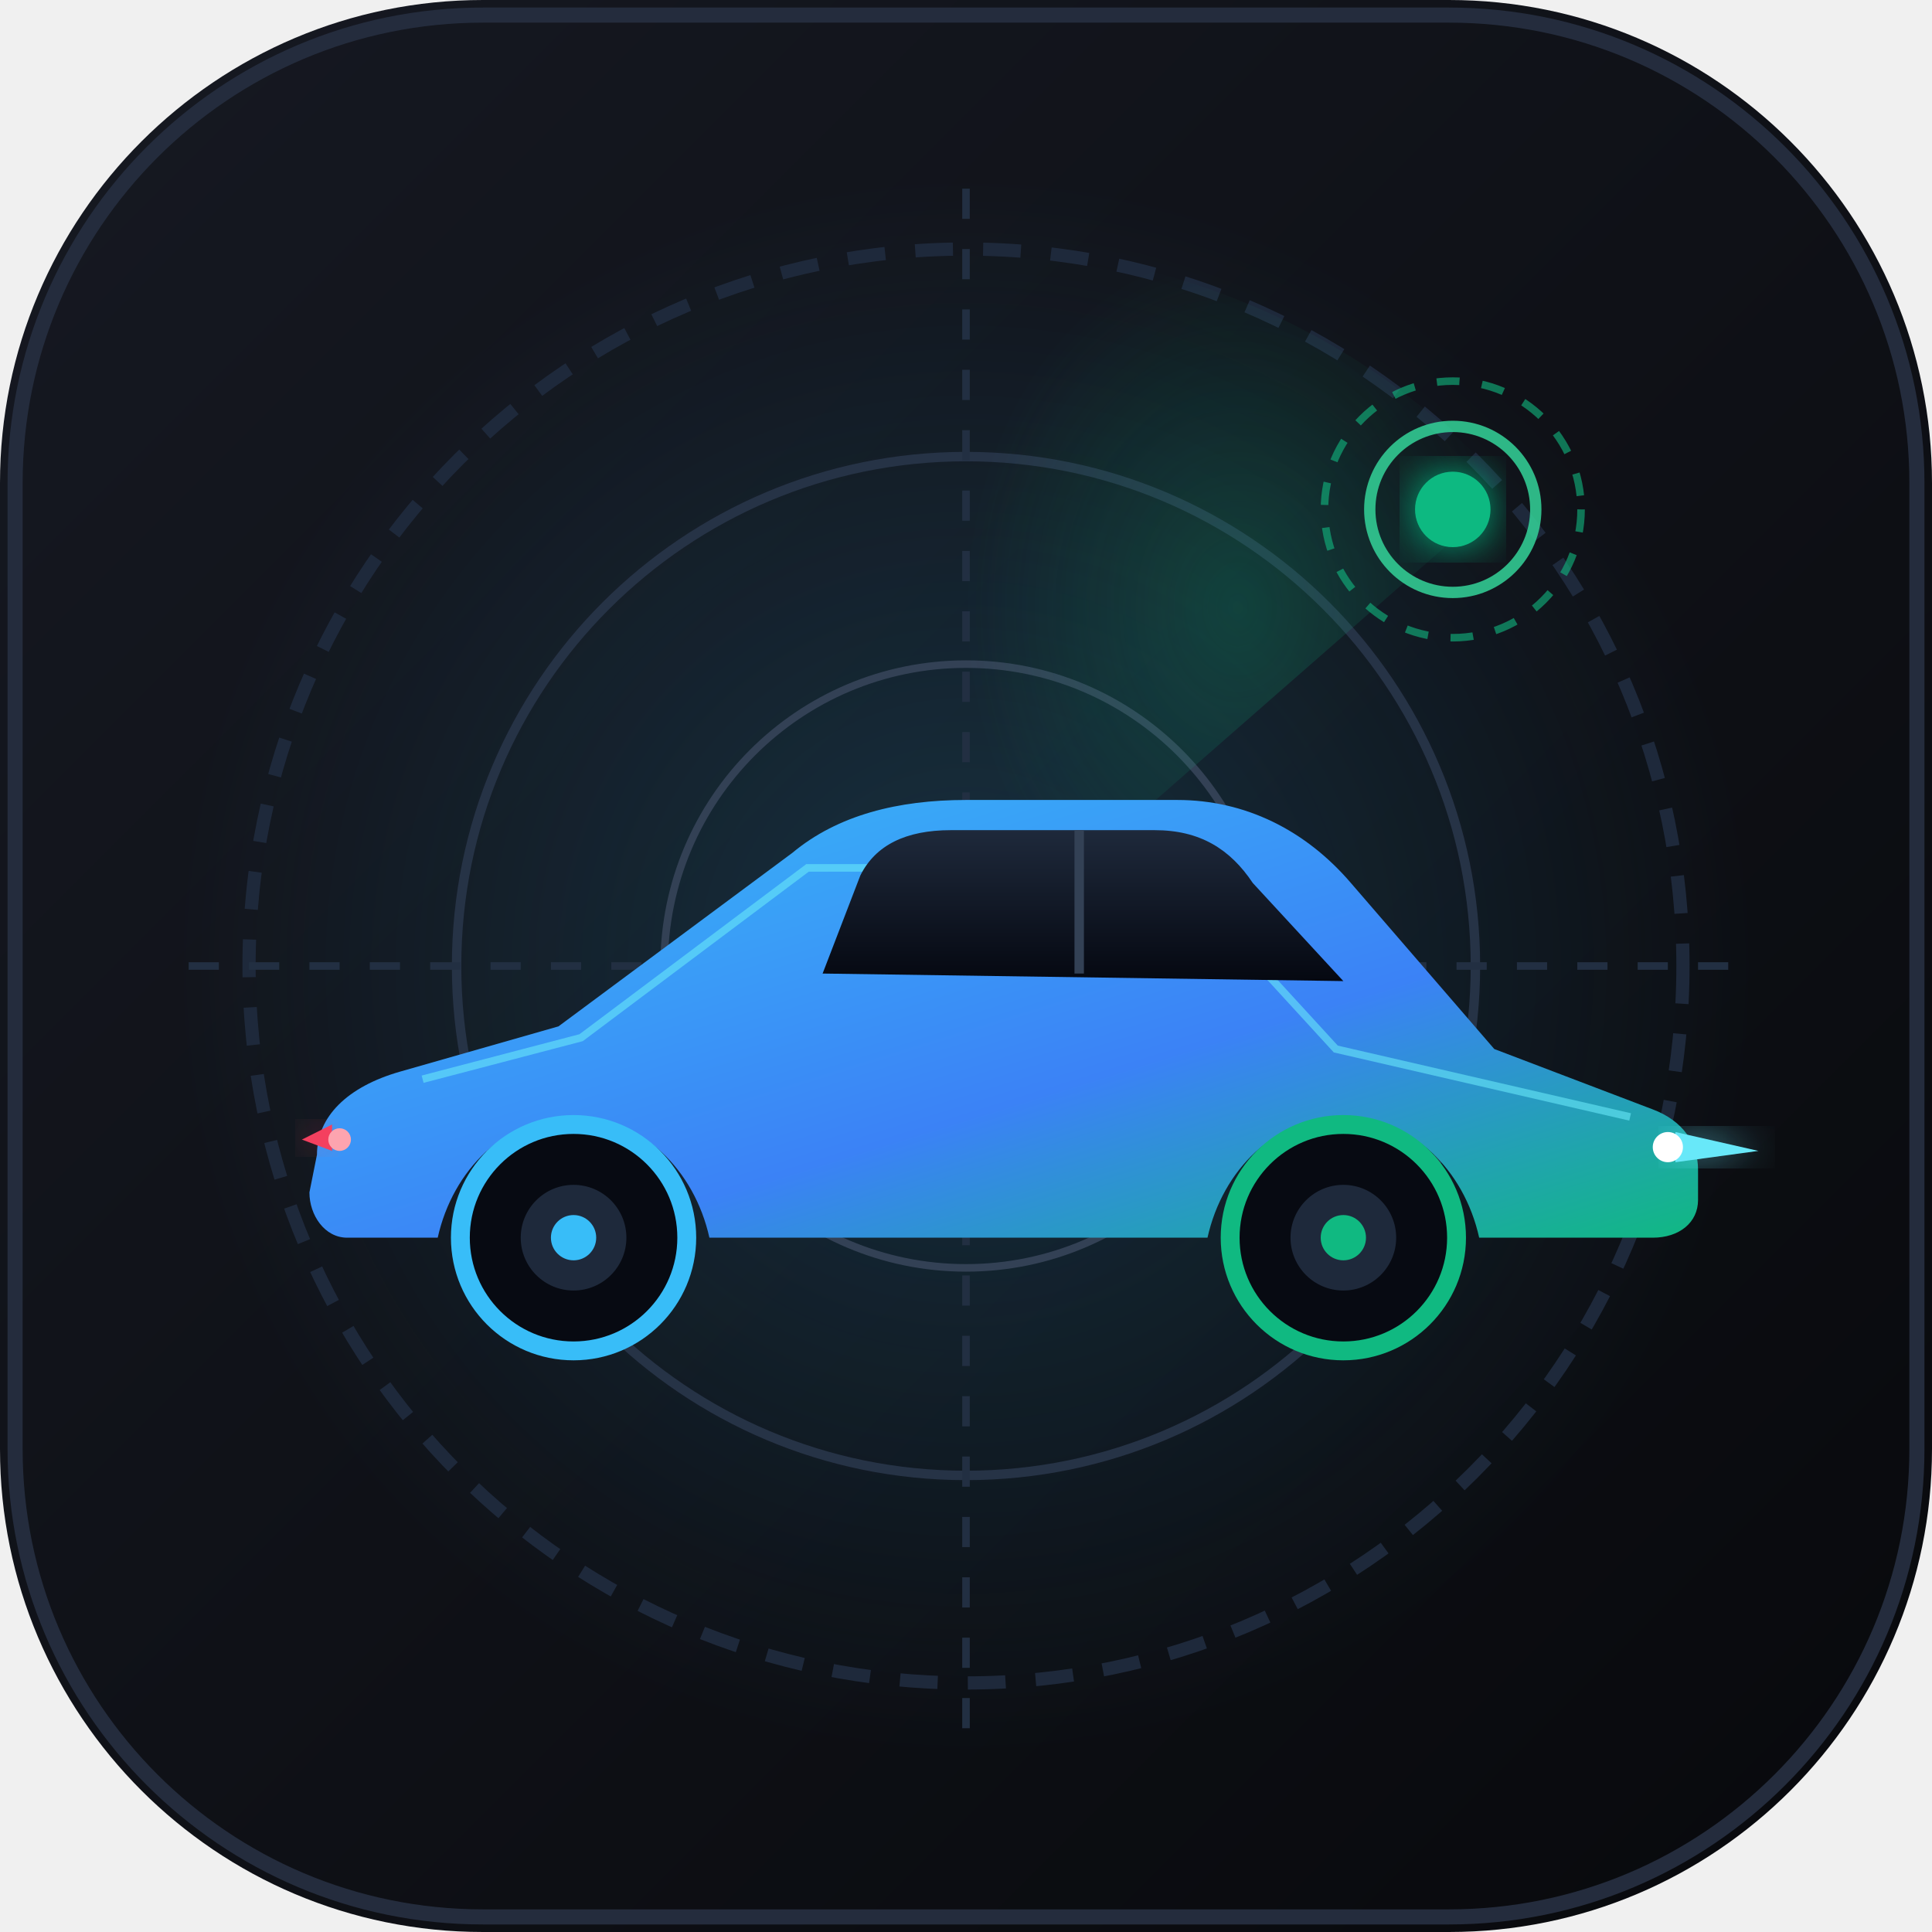
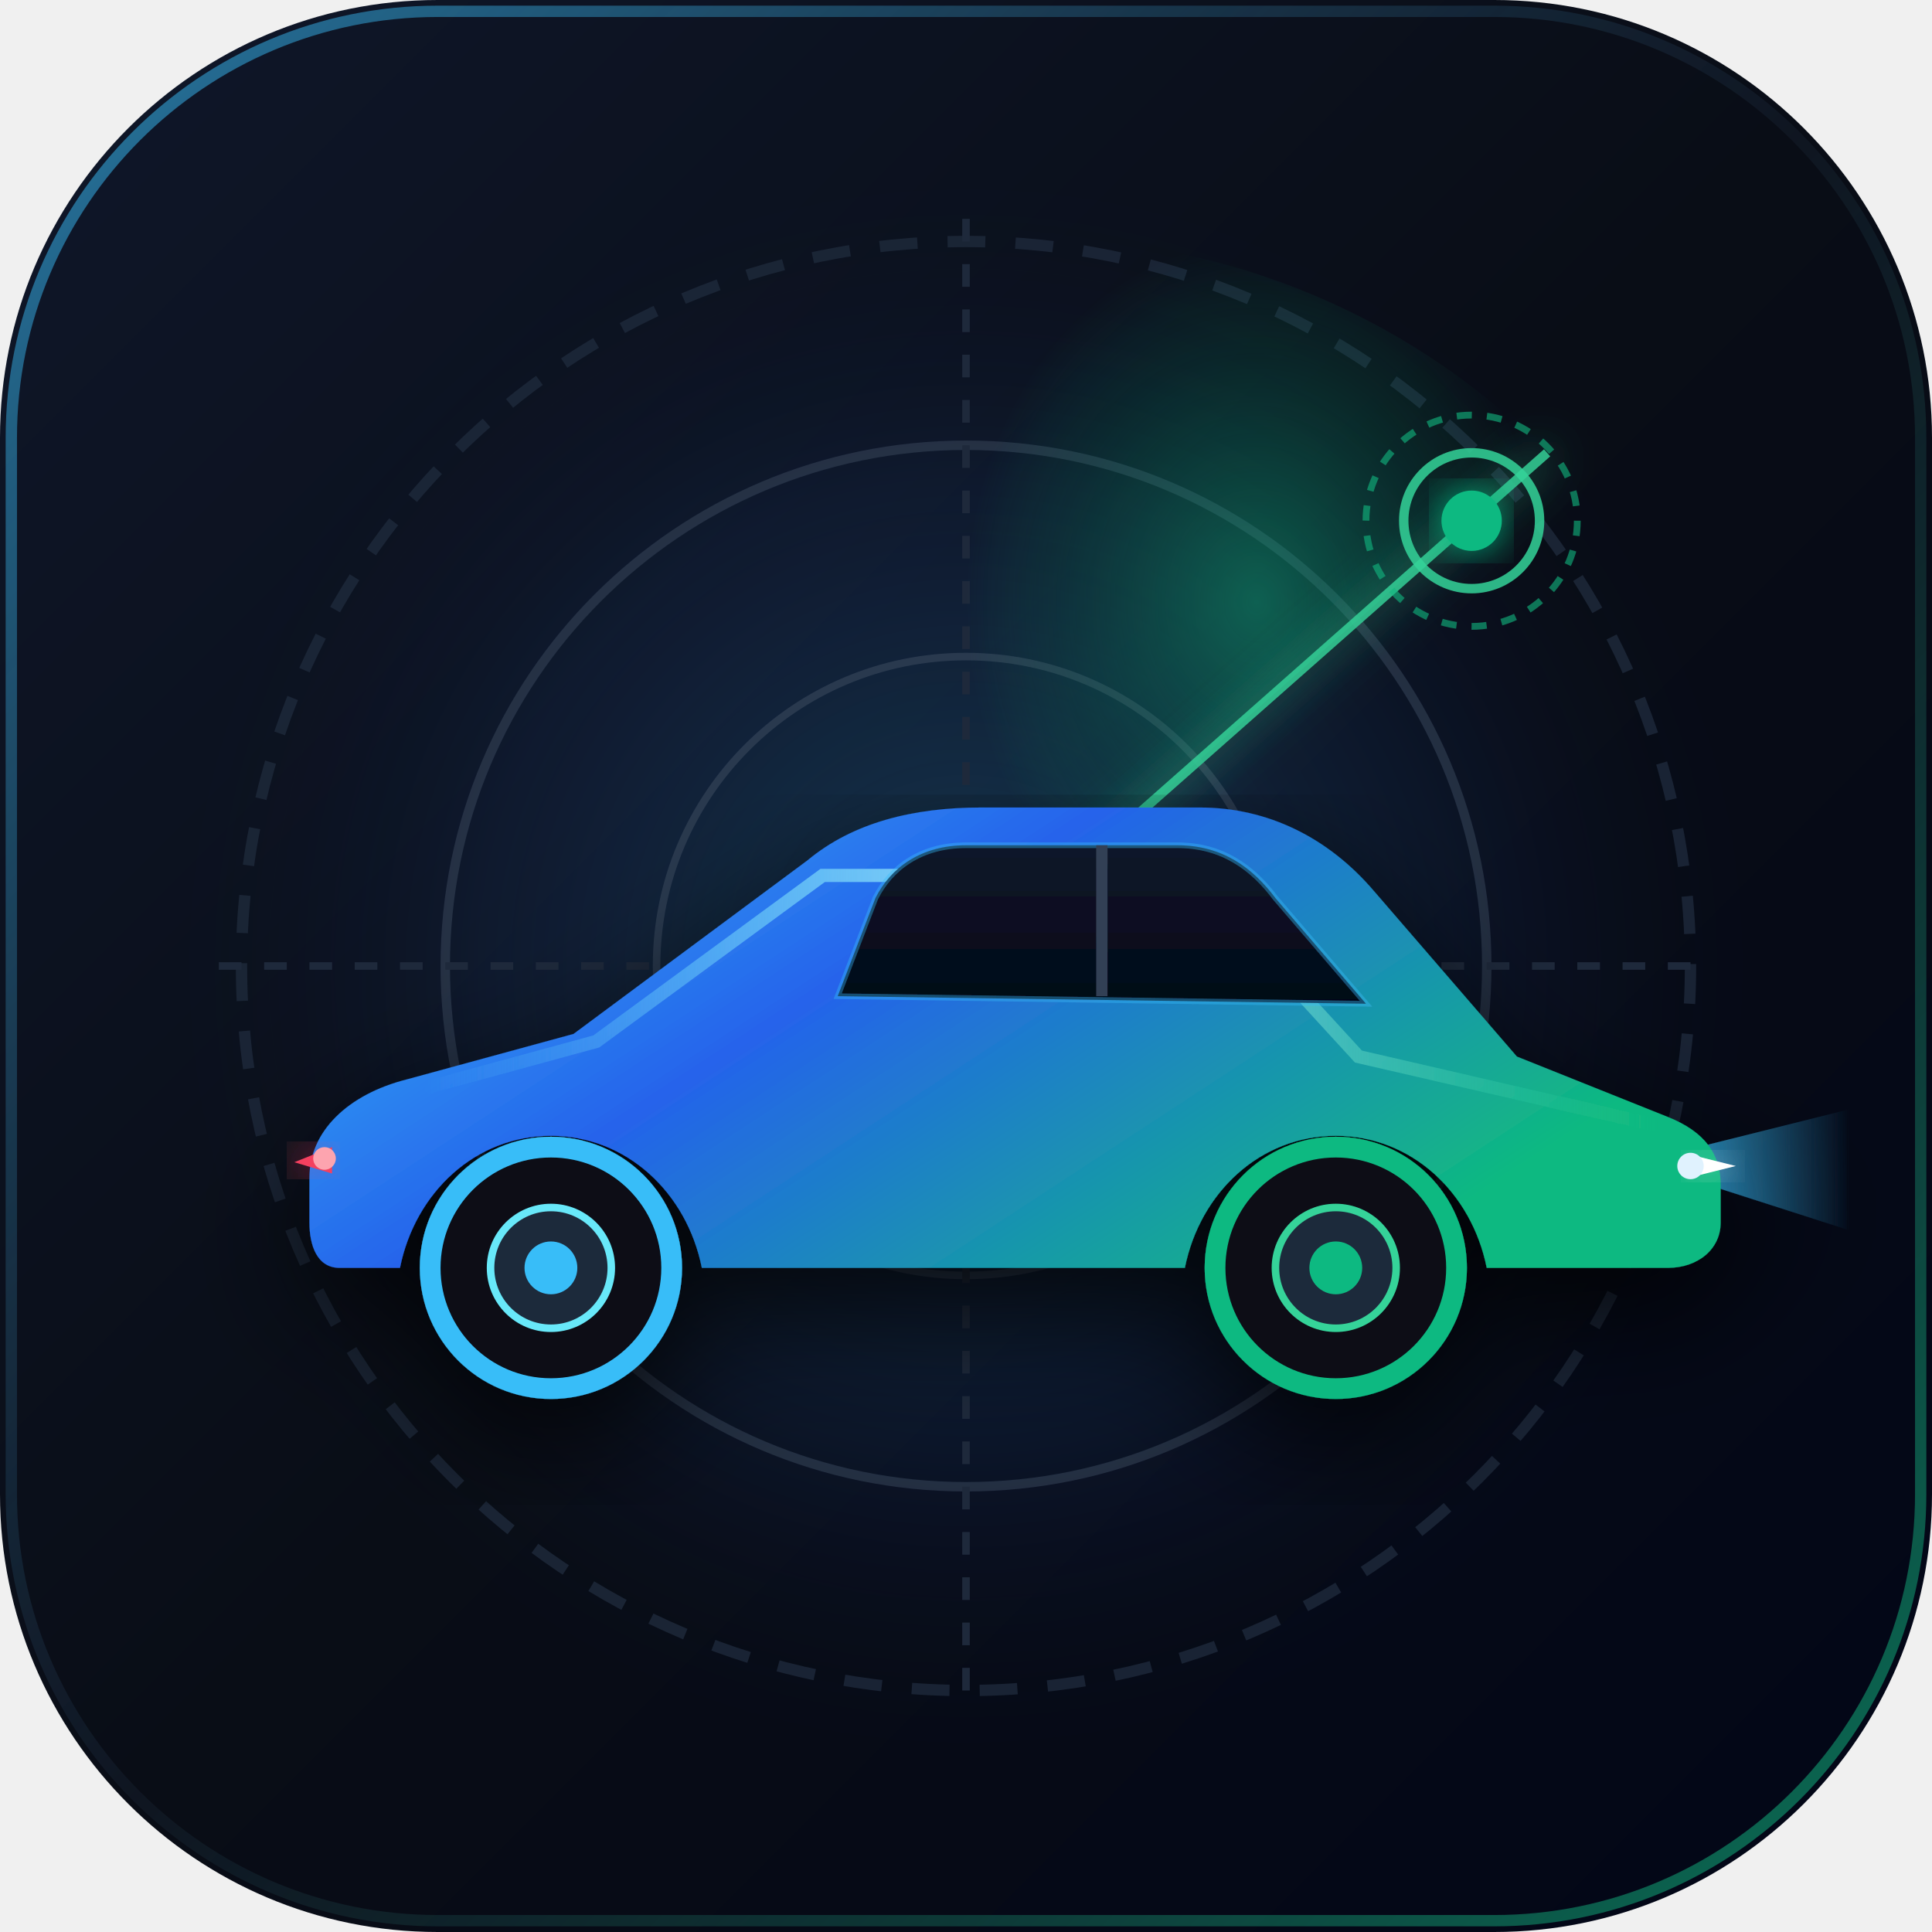
<svg xmlns="http://www.w3.org/2000/svg" viewBox="0 0 512 512" width="512" height="512">
  <defs>
    <linearGradient id="bgGrad" x1="0%" y1="0%" x2="100%" y2="100%">
-       <stop offset="0%" stop-color="#161922" />
-       <stop offset="100%" stop-color="#08090C" />
+       <stop offset="0%" stop-color="#0F172A" />
+       <stop offset="50%" stop-color="#090D16" />
+       <stop offset="100%" stop-color="#020617" />
    </linearGradient>
-     <linearGradient id="carGrad" x1="0%" y1="0%" x2="100%" y2="100%">
+     <linearGradient id="borderGrad" x1="0%" y1="0%" x2="100%" y2="100%">
+       <stop offset="0%" stop-color="#38BDF8" stop-opacity="0.6" />
+       <stop offset="50%" stop-color="#1E293B" stop-opacity="0.3" />
+       <stop offset="100%" stop-color="#10B981" stop-opacity="0.6" />
+     </linearGradient>
+     <radialGradient id="radarSweep" cx="50%" cy="50%" r="50%">
+       <stop offset="0%" stop-color="#10B981" stop-opacity="0.45" />
+       <stop offset="70%" stop-color="#059669" stop-opacity="0.15" />
+       <stop offset="100%" stop-color="#10B981" stop-opacity="0" />
+     </radialGradient>
+     <radialGradient id="centerGlow" cx="50%" cy="50%" r="50%">
+       <stop offset="0%" stop-color="#38BDF8" stop-opacity="0.25" />
+       <stop offset="60%" stop-color="#3B82F6" stop-opacity="0.08" />
+       <stop offset="100%" stop-color="#020617" stop-opacity="0" />
+     </radialGradient>
+     <linearGradient id="carBody" x1="0%" y1="0%" x2="100%" y2="50%">
      <stop offset="0%" stop-color="#38BDF8" />
-       <stop offset="60%" stop-color="#3B82F6" />
+       <stop offset="45%" stop-color="#2563EB" />
      <stop offset="100%" stop-color="#10B981" />
    </linearGradient>
    <linearGradient id="glassGrad" x1="0%" y1="0%" x2="0%" y2="100%">
-       <stop offset="0%" stop-color="#1E293B" />
-       <stop offset="100%" stop-color="#050811" />
+       <stop offset="0%" stop-color="#0F172A" />
+       <stop offset="100%" stop-color="#020617" />
    </linearGradient>
-     <radialGradient id="radarGlow" cx="50%" cy="50%" r="50%">
-       <stop offset="0%" stop-color="#10B981" stop-opacity="0.35" />
-       <stop offset="100%" stop-color="#10B981" stop-opacity="0" />
-     </radialGradient>
-     <radialGradient id="centerGlow" cx="50%" cy="50%" r="50%">
-       <stop offset="0%" stop-color="#38BDF8" stop-opacity="0.18" />
+     <linearGradient id="speedline" x1="0%" y1="0%" x2="100%" y2="0%">
+       <stop offset="0%" stop-color="#67E8F9" stop-opacity="0" />
+       <stop offset="50%" stop-color="#A5F3FC" stop-opacity="0.9" />
+       <stop offset="100%" stop-color="#34D399" stop-opacity="0" />
+     </linearGradient>
+     <linearGradient id="headlightBeam" x1="0%" y1="50%" x2="100%" y2="50%">
+       <stop offset="0%" stop-color="#FFFFFF" stop-opacity="0.9" />
+       <stop offset="30%" stop-color="#38BDF8" stop-opacity="0.6" />
      <stop offset="100%" stop-color="#38BDF8" stop-opacity="0" />
-     </radialGradient>
-     <filter id="glow" x="-20%" y="-20%" width="140%" height="140%">
+     </linearGradient>
+     <filter id="glowLight" x="-20%" y="-20%" width="140%" height="140%">
      <feGaussianBlur stdDeviation="6" result="blur" />
      <feComposite in="SourceGraphic" in2="blur" operator="over" />
    </filter>
+     <filter id="shadowCar" x="-10%" y="-10%" width="120%" height="130%">
+       <feDropShadow dx="0" dy="12" stdDeviation="16" flood-color="#000000" flood-opacity="0.8" />
+     </filter>
  </defs>
-   <rect width="512" height="512" rx="128" fill="url(#bgGrad)" />
-   <rect width="504" height="504" x="4" y="4" rx="124" fill="none" stroke="#242C3D" stroke-width="4" />
-   <circle cx="256" cy="256" r="210" fill="url(#centerGlow)" />
-   <circle cx="256" cy="256" r="190" fill="none" stroke="#1E293B" stroke-width="3.5" stroke-dasharray="10 8" />
-   <circle cx="256" cy="256" r="135" fill="none" stroke="#263346" stroke-width="2.5" />
-   <circle cx="256" cy="256" r="80" fill="none" stroke="#334155" stroke-width="2" />
-   <line x1="256" y1="50" x2="256" y2="462" stroke="#222F42" stroke-width="2" stroke-dasharray="8 8" />
-   <line x1="50" y1="256" x2="462" y2="256" stroke="#222F42" stroke-width="2" stroke-dasharray="8 8" />
-   <path d="M256 256 L400 130 A190 190 0 0 0 256 66 Z" fill="url(#radarGlow)" opacity="0.65" />
-   <g transform="translate(0, 10)">
-     <path d="M84 296               C84 286 92 278 106 274               L148 262               L210 216               C222 206 238 202 256 202               L312 202               C330 202 346 210 358 224               L396 268               L438 284               C446 287 450 293 450 300               L450 308               C450 314 445 318 438 318               L392 318               C388 300 374 286 356 286               C338 286 324 300 320 318               L188 318               C184 300 170 286 152 286               C134 286 120 300 116 318               L92 318               C86 318 82 312 82 306               Z" fill="url(#carGrad)" />
-     <path d="M112 276 L154 265 L214 220 L310 220 L354 268 L432 286" fill="none" stroke="#67E8F9" stroke-width="2" opacity="0.6" />
-     <path d="M218 248               L228 222               C232 214 240 210 252 210               L306 210               C318 210 326 215 332 224               L356 250               Z" fill="url(#glassGrad)" />
-     <line x1="286" y1="210" x2="286" y2="248" stroke="#334155" stroke-width="2.5" />
-     <circle cx="152" cy="318" r="30" fill="#070A12" stroke="#38BDF8" stroke-width="5" />
-     <circle cx="152" cy="318" r="14" fill="#1E293B" />
-     <circle cx="152" cy="318" r="6" fill="#38BDF8" />
-     <circle cx="356" cy="318" r="30" fill="#070A12" stroke="#10B981" stroke-width="5" />
-     <circle cx="356" cy="318" r="14" fill="#1E293B" />
-     <circle cx="356" cy="318" r="6" fill="#10B981" />
-     <path d="M444 290 L466 295 L444 298 Z" fill="#67E8F9" filter="url(#glow)" />
-     <circle cx="442" cy="294" r="4" fill="#FFFFFF" />
-     <path d="M88 288 L80 292 L88 295 Z" fill="#F43F5E" filter="url(#glow)" />
-     <circle cx="90" cy="292" r="3" fill="#FDA4AF" />
+   <rect width="512" height="512" rx="116" fill="url(#bgGrad)" />
+   <rect width="506" height="506" x="3" y="3" rx="113" fill="none" stroke="url(#borderGrad)" stroke-width="3" />
+   <circle cx="256" cy="256" r="215" fill="url(#centerGlow)" />
+   <circle cx="256" cy="256" r="192" fill="none" stroke="#1E293B" stroke-width="3" stroke-dasharray="10 8" opacity="0.8" />
+   <circle cx="256" cy="256" r="138" fill="none" stroke="#334155" stroke-width="2.5" opacity="0.6" />
+   <circle cx="256" cy="256" r="82" fill="none" stroke="#475569" stroke-width="2" opacity="0.45" />
+   <line x1="256" y1="58" x2="256" y2="454" stroke="#1E293B" stroke-width="2" stroke-dasharray="6 6" />
+   <line x1="58" y1="256" x2="454" y2="256" stroke="#1E293B" stroke-width="2" stroke-dasharray="6 6" />
+   <path d="M256 256 L410 120 A192 192 0 0 0 256 64 Z" fill="url(#radarSweep)" />
+   <line x1="256" y1="256" x2="410" y2="120" stroke="#34D399" stroke-width="2.5" opacity="0.85" filter="url(#glowLight)" />
+   <g transform="translate(390, 138)">
+     <circle cx="0" cy="0" r="8" fill="#10B981" filter="url(#glowLight)" />
+     <circle cx="0" cy="0" r="18" fill="none" stroke="#34D399" stroke-width="2.5" opacity="0.85" />
+     <circle cx="0" cy="0" r="28" fill="none" stroke="#10B981" stroke-width="1.8" stroke-dasharray="4 4" opacity="0.6" />
  </g>
-   <g transform="translate(385, 135)">
-     <circle cx="0" cy="0" r="10" fill="#10B981" filter="url(#glow)" />
-     <circle cx="0" cy="0" r="22" fill="none" stroke="#34D399" stroke-width="3" opacity="0.85" />
-     <circle cx="0" cy="0" r="34" fill="none" stroke="#10B981" stroke-width="2" stroke-dasharray="6 6" opacity="0.6" />
+   <g filter="url(#shadowCar)" transform="translate(0, 16)">
+     <path d="M434 292 L490 278 L490 310 Z" fill="url(#headlightBeam)" />
+     <path d="M82 296               C82 284 92 274 108 270               L152 258               L214 212               C226 202 242 198 260 198               L318 198               C336 198 352 206 364 220               L402 264               L442 280               C452 284 456 290 456 298               L456 308               C456 315 450 320 442 320               L394 320               C390 300 374 285 354 285               C334 285 318 300 314 320               L186 320               C182 300 166 285 146 285               C126 285 110 300 106 320               L90 320               C84 320 82 314 82 308               Z" fill="url(#carBody)" />
+     <path d="M114 272 L158 260 L218 216 L316 216 L360 264 L438 282" fill="none" stroke="url(#speedline)" stroke-width="3.5" stroke-linecap="round" />
+     <path d="M222 248               L232 222               C236 214 244 208 256 208               L312 208               C324 208 332 214 338 222               L362 250               Z" fill="url(#glassGrad)" stroke="#38BDF8" stroke-width="1.5" stroke-opacity="0.4" />
+     <line x1="292" y1="208" x2="292" y2="248" stroke="#334155" stroke-width="3" />
+     <circle cx="146" cy="320" r="32" fill="#090D16" stroke="#38BDF8" stroke-width="5.5" />
+     <circle cx="146" cy="320" r="16" fill="#1E293B" stroke="#67E8F9" stroke-width="2" />
+     <circle cx="146" cy="320" r="7" fill="#38BDF8" />
+     <circle cx="354" cy="320" r="32" fill="#090D16" stroke="#10B981" stroke-width="5.5" />
+     <circle cx="354" cy="320" r="16" fill="#1E293B" stroke="#34D399" stroke-width="2" />
+     <circle cx="354" cy="320" r="7" fill="#10B981" />
+     <path d="M448 290 L460 293 L448 296 Z" fill="#FFFFFF" filter="url(#glowLight)" />
+     <circle cx="448" cy="293" r="3.5" fill="#E0F2FE" />
+     <path d="M88 288 L78 292 L88 295 Z" fill="#F43F5E" filter="url(#glowLight)" />
+     <circle cx="86" cy="291" r="3" fill="#FDA4AF" />
  </g>
</svg>
